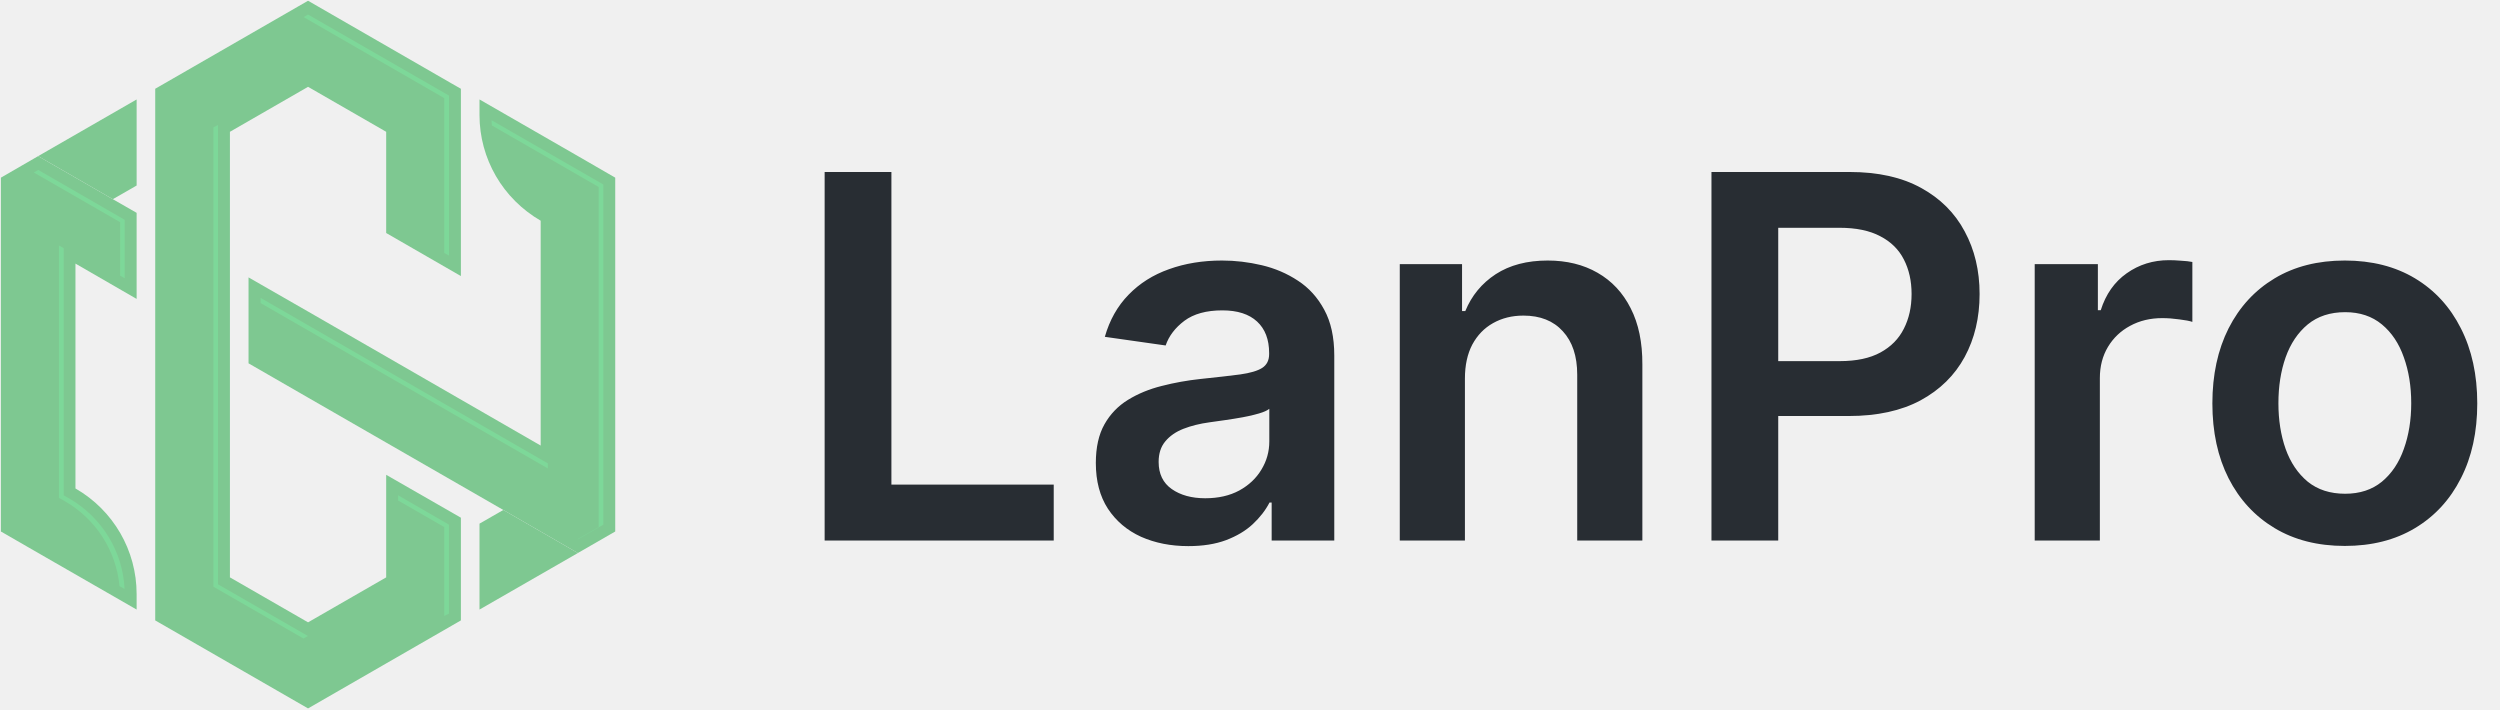
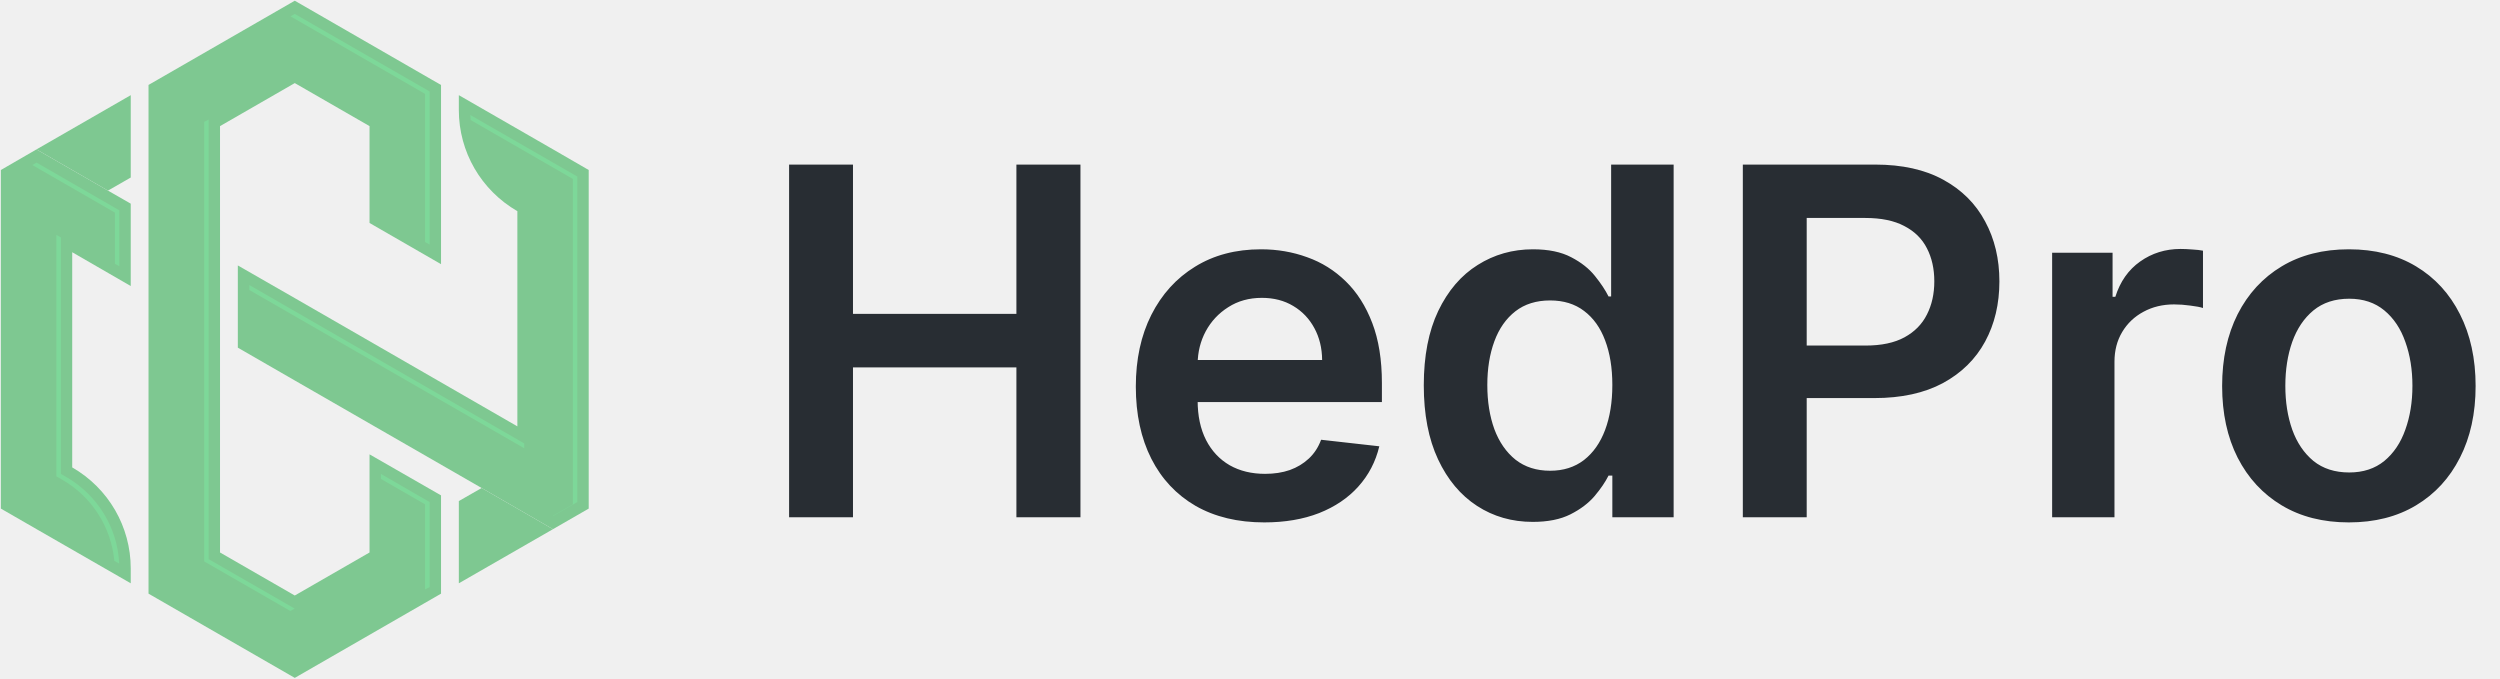
- <svg xmlns="http://www.w3.org/2000/svg" width="222" height="63" viewBox="0 0 222 63" fill="none">
+ <svg xmlns="http://www.w3.org/2000/svg" width="232" height="63" viewBox="0 0 232 63" fill="none">
  <g clip-path="url(#clip0_326_317)">
    <path d="M6.701 23.407V43.375C10.071 45.313 12.132 48.884 12.132 52.746V54.13L3.397 49.108L0.08 47.197V15.776L3.384 13.865L10.018 17.688L12.132 18.9V26.544L6.701 23.407Z" fill="#7EC891" />
    <path d="M54.632 15.776V47.197L51.315 49.108L44.695 45.286L27.356 35.309L22.07 32.264V24.633L27.356 27.665L32.642 30.709L48.012 39.566V19.599C46.333 18.623 44.972 17.253 44.034 15.631C43.096 14.01 42.58 12.152 42.58 10.228V8.831L51.328 13.865L54.632 15.776Z" fill="#7EC891" />
    <path d="M51.315 49.108L42.58 54.13V46.499L44.694 45.286L51.315 49.108Z" fill="#7EC891" />
    <path d="M12.133 8.831V16.475L10.019 17.688L3.385 13.865L12.133 8.831Z" fill="#7EC891" />
    <path d="M34.293 20.692V11.704L27.355 7.71L20.417 11.704V51.27L27.355 55.263L34.293 51.27V42.163L40.927 45.971V55.092L27.355 62.908L13.783 55.092V7.882L27.355 0.066L40.094 7.407L40.927 7.882V24.515L34.293 20.692Z" fill="#7EC891" />
    <g style="mix-blend-mode:overlay" opacity="0.5">
      <path d="M11.06 52.298L10.611 52.047C10.32 48.924 8.523 46.09 5.761 44.509L5.232 44.205V21.8L5.655 22.037V43.981L6.184 44.285C9.065 45.958 10.915 49.003 11.06 52.298Z" fill="#7EC891" />
      <path d="M11.074 19.52V24.712L10.665 24.475V19.73L3 15.315L3.396 15.091L11.074 19.52Z" fill="#7EC891" />
      <path d="M23.141 26.452L48.646 41.148V41.596L23.141 26.913V26.452Z" fill="#7EC891" />
      <path d="M53.575 16.383V46.591L51.328 47.883L51.302 47.87L53.165 46.802V16.607L43.677 11.137C43.668 10.979 43.659 10.825 43.65 10.676L53.575 16.383Z" fill="#7EC891" />
      <path d="M27.343 56.476L26.946 56.7L18.951 52.1V11.308L19.361 11.098V51.889L27.343 56.476Z" fill="#7EC891" />
      <path d="M39.87 8.488V22.696L39.447 22.459V8.712L26.959 1.516L27.355 1.292L39.87 8.488Z" fill="#7EC891" />
      <path d="M35.35 43.981L39.869 46.591V54.486L39.446 54.697V46.802L35.35 44.443V43.981Z" fill="#7EC891" />
    </g>
  </g>
-   <path d="M73.228 48V15.273H79.157V43.03H93.571V48H73.228ZM105.524 48.495C103.968 48.495 102.567 48.218 101.321 47.664C100.085 47.1 99.105 46.269 98.381 45.172C97.667 44.074 97.31 42.721 97.31 41.113C97.31 39.728 97.566 38.582 98.077 37.677C98.588 36.771 99.286 36.047 100.17 35.504C101.055 34.96 102.051 34.55 103.159 34.273C104.277 33.985 105.433 33.778 106.626 33.65C108.065 33.501 109.231 33.367 110.126 33.25C111.021 33.123 111.671 32.931 112.076 32.675C112.491 32.409 112.699 31.999 112.699 31.445V31.349C112.699 30.145 112.342 29.213 111.628 28.552C110.914 27.892 109.886 27.561 108.544 27.561C107.127 27.561 106.003 27.87 105.172 28.488C104.352 29.106 103.798 29.836 103.51 30.678L98.109 29.91C98.535 28.419 99.238 27.173 100.218 26.171C101.199 25.159 102.397 24.403 103.814 23.902C105.231 23.391 106.797 23.135 108.512 23.135C109.695 23.135 110.872 23.273 112.044 23.55C113.216 23.827 114.286 24.285 115.256 24.925C116.225 25.553 117.003 26.411 117.589 27.497C118.185 28.584 118.484 29.942 118.484 31.572V48H112.923V44.628H112.731C112.379 45.31 111.884 45.949 111.245 46.546C110.616 47.132 109.822 47.606 108.864 47.968C107.915 48.32 106.802 48.495 105.524 48.495ZM107.026 44.245C108.187 44.245 109.194 44.016 110.046 43.557C110.898 43.089 111.554 42.471 112.012 41.704C112.48 40.937 112.715 40.1 112.715 39.195V36.303C112.534 36.452 112.225 36.59 111.788 36.718C111.362 36.846 110.882 36.958 110.35 37.054C109.817 37.15 109.29 37.235 108.768 37.309C108.246 37.384 107.793 37.448 107.409 37.501C106.547 37.618 105.774 37.81 105.092 38.076C104.411 38.343 103.873 38.716 103.478 39.195C103.084 39.664 102.887 40.271 102.887 41.017C102.887 42.082 103.276 42.886 104.054 43.43C104.831 43.973 105.822 44.245 107.026 44.245ZM130.085 33.618V48H124.3V23.454H129.83V27.625H130.117C130.682 26.251 131.582 25.159 132.818 24.349C134.064 23.54 135.604 23.135 137.436 23.135C139.13 23.135 140.605 23.497 141.863 24.222C143.13 24.946 144.11 25.995 144.803 27.37C145.506 28.744 145.852 30.411 145.842 32.371V48H140.057V33.266C140.057 31.626 139.631 30.342 138.778 29.415C137.937 28.488 136.77 28.025 135.279 28.025C134.267 28.025 133.366 28.249 132.578 28.696C131.8 29.133 131.188 29.767 130.74 30.598C130.304 31.429 130.085 32.435 130.085 33.618ZM151.978 48V15.273H164.251C166.765 15.273 168.874 15.742 170.579 16.679C172.294 17.616 173.588 18.905 174.462 20.546C175.346 22.176 175.788 24.03 175.788 26.107C175.788 28.206 175.346 30.07 174.462 31.7C173.578 33.33 172.273 34.614 170.547 35.551C168.821 36.478 166.696 36.942 164.171 36.942H156.037V32.068H163.372C164.842 32.068 166.046 31.812 166.983 31.301C167.921 30.789 168.613 30.086 169.061 29.191C169.519 28.297 169.748 27.268 169.748 26.107C169.748 24.946 169.519 23.923 169.061 23.039C168.613 22.155 167.915 21.468 166.967 20.978C166.03 20.477 164.821 20.227 163.34 20.227H157.907V48H151.978ZM180.682 48V23.454H186.291V27.546H186.547C186.994 26.129 187.761 25.037 188.848 24.27C189.945 23.492 191.197 23.103 192.603 23.103C192.923 23.103 193.28 23.119 193.674 23.151C194.079 23.172 194.415 23.209 194.681 23.263V28.584C194.436 28.499 194.047 28.424 193.514 28.36C192.992 28.286 192.486 28.249 191.996 28.249C190.941 28.249 189.993 28.478 189.152 28.936C188.321 29.383 187.666 30.006 187.186 30.805C186.707 31.604 186.467 32.526 186.467 33.57V48H180.682ZM208.22 48.479C205.823 48.479 203.746 47.952 201.988 46.897C200.23 45.843 198.866 44.367 197.897 42.471C196.938 40.575 196.459 38.359 196.459 35.823C196.459 33.288 196.938 31.066 197.897 29.159C198.866 27.253 200.23 25.772 201.988 24.717C203.746 23.662 205.823 23.135 208.22 23.135C210.617 23.135 212.694 23.662 214.452 24.717C216.21 25.772 217.568 27.253 218.527 29.159C219.497 31.066 219.981 33.288 219.981 35.823C219.981 38.359 219.497 40.575 218.527 42.471C217.568 44.367 216.21 45.843 214.452 46.897C212.694 47.952 210.617 48.479 208.22 48.479ZM208.252 43.845C209.552 43.845 210.638 43.488 211.512 42.775C212.385 42.05 213.035 41.081 213.461 39.866C213.898 38.652 214.117 37.299 214.117 35.807C214.117 34.305 213.898 32.947 213.461 31.732C213.035 30.507 212.385 29.532 211.512 28.808C210.638 28.084 209.552 27.721 208.252 27.721C206.92 27.721 205.812 28.084 204.928 28.808C204.055 29.532 203.399 30.507 202.963 31.732C202.536 32.947 202.323 34.305 202.323 35.807C202.323 37.299 202.536 38.652 202.963 39.866C203.399 41.081 204.055 42.05 204.928 42.775C205.812 43.488 206.92 43.845 208.252 43.845Z" fill="#282D33" />
+   <path d="M73.228 48V15.273H79.157V29.128H94.322V15.273H100.266V48H94.322V34.097H79.157V48H73.228ZM117.325 48.479C114.864 48.479 112.739 47.968 110.949 46.945C109.17 45.912 107.801 44.452 106.842 42.567C105.883 40.67 105.404 38.439 105.404 35.871C105.404 33.346 105.883 31.13 106.842 29.223C107.812 27.306 109.165 25.814 110.901 24.749C112.638 23.673 114.678 23.135 117.021 23.135C118.534 23.135 119.962 23.38 121.304 23.87C122.657 24.349 123.85 25.095 124.884 26.107C125.928 27.119 126.748 28.408 127.345 29.974C127.941 31.53 128.24 33.383 128.24 35.535V37.309H108.121V33.41H122.694C122.684 32.302 122.444 31.317 121.975 30.454C121.507 29.58 120.851 28.893 120.01 28.392C119.179 27.892 118.209 27.641 117.101 27.641C115.919 27.641 114.88 27.929 113.985 28.504C113.09 29.069 112.393 29.815 111.892 30.741C111.402 31.658 111.151 32.664 111.141 33.762V37.166C111.141 38.593 111.402 39.818 111.924 40.841C112.446 41.853 113.176 42.631 114.113 43.174C115.051 43.707 116.148 43.973 117.405 43.973C118.247 43.973 119.008 43.856 119.69 43.621C120.372 43.376 120.963 43.02 121.464 42.551C121.965 42.082 122.343 41.501 122.599 40.809L128 41.416C127.659 42.844 127.009 44.09 126.05 45.156C125.102 46.21 123.888 47.031 122.407 47.617C120.926 48.192 119.232 48.479 117.325 48.479ZM142.242 48.431C140.314 48.431 138.588 47.936 137.065 46.945C135.541 45.955 134.337 44.516 133.453 42.631C132.569 40.745 132.127 38.455 132.127 35.759C132.127 33.032 132.574 30.731 133.469 28.856C134.375 26.97 135.594 25.548 137.128 24.589C138.663 23.62 140.372 23.135 142.258 23.135C143.696 23.135 144.879 23.38 145.806 23.87C146.733 24.349 147.468 24.93 148.011 25.612C148.554 26.283 148.975 26.917 149.273 27.514H149.513V15.273H155.314V48H149.625V44.133H149.273C148.975 44.729 148.544 45.363 147.979 46.034C147.414 46.695 146.669 47.26 145.742 47.728C144.815 48.197 143.648 48.431 142.242 48.431ZM143.856 43.685C145.081 43.685 146.125 43.355 146.988 42.695C147.851 42.023 148.506 41.091 148.954 39.898C149.401 38.705 149.625 37.315 149.625 35.727C149.625 34.14 149.401 32.76 148.954 31.588C148.517 30.416 147.867 29.506 147.004 28.856C146.152 28.206 145.103 27.881 143.856 27.881C142.567 27.881 141.491 28.217 140.628 28.888C139.765 29.559 139.115 30.486 138.679 31.668C138.242 32.851 138.023 34.204 138.023 35.727C138.023 37.261 138.242 38.63 138.679 39.834C139.126 41.027 139.781 41.97 140.644 42.663C141.518 43.344 142.588 43.685 143.856 43.685ZM161.734 48V15.273H174.007C176.521 15.273 178.63 15.742 180.335 16.679C182.05 17.616 183.344 18.905 184.218 20.546C185.102 22.176 185.544 24.03 185.544 26.107C185.544 28.206 185.102 30.07 184.218 31.7C183.334 33.33 182.029 34.614 180.303 35.551C178.577 36.478 176.452 36.942 173.927 36.942H165.793V32.068H173.128C174.598 32.068 175.802 31.812 176.739 31.301C177.677 30.789 178.369 30.086 178.817 29.191C179.275 28.297 179.504 27.268 179.504 26.107C179.504 24.946 179.275 23.923 178.817 23.039C178.369 22.155 177.671 21.468 176.723 20.978C175.786 20.477 174.577 20.227 173.096 20.227H167.662V48H161.734ZM190.438 48V23.454H196.047V27.546H196.303C196.75 26.129 197.517 25.037 198.604 24.27C199.701 23.492 200.953 23.103 202.359 23.103C202.679 23.103 203.036 23.119 203.43 23.151C203.835 23.172 204.17 23.209 204.437 23.263V28.584C204.192 28.499 203.803 28.424 203.27 28.36C202.748 28.286 202.242 28.249 201.752 28.249C200.697 28.249 199.749 28.478 198.908 28.936C198.077 29.383 197.421 30.006 196.942 30.805C196.463 31.604 196.223 32.526 196.223 33.57V48H190.438ZM217.976 48.479C215.579 48.479 213.501 47.952 211.744 46.897C209.986 45.843 208.622 44.367 207.653 42.471C206.694 40.575 206.214 38.359 206.214 35.823C206.214 33.288 206.694 31.066 207.653 29.159C208.622 27.253 209.986 25.772 211.744 24.717C213.501 23.662 215.579 23.135 217.976 23.135C220.373 23.135 222.45 23.662 224.208 24.717C225.966 25.772 227.324 27.253 228.283 29.159C229.252 31.066 229.737 33.288 229.737 35.823C229.737 38.359 229.252 40.575 228.283 42.471C227.324 44.367 225.966 45.843 224.208 46.897C222.45 47.952 220.373 48.479 217.976 48.479ZM218.008 43.845C219.308 43.845 220.394 43.488 221.268 42.775C222.141 42.05 222.791 41.081 223.217 39.866C223.654 38.652 223.873 37.299 223.873 35.807C223.873 34.305 223.654 32.947 223.217 31.732C222.791 30.507 222.141 29.532 221.268 28.808C220.394 28.084 219.308 27.721 218.008 27.721C216.676 27.721 215.568 28.084 214.684 28.808C213.81 29.532 213.155 30.507 212.718 31.732C212.292 32.947 212.079 34.305 212.079 35.807C212.079 37.299 212.292 38.652 212.718 39.866C213.155 41.081 213.81 42.05 214.684 42.775C215.568 43.488 216.676 43.845 218.008 43.845Z" fill="#282D33" />
  <defs>
    <clipPath id="clip0_326_317">
      <rect width="54.711" height="63" fill="white" />
    </clipPath>
  </defs>
</svg>
